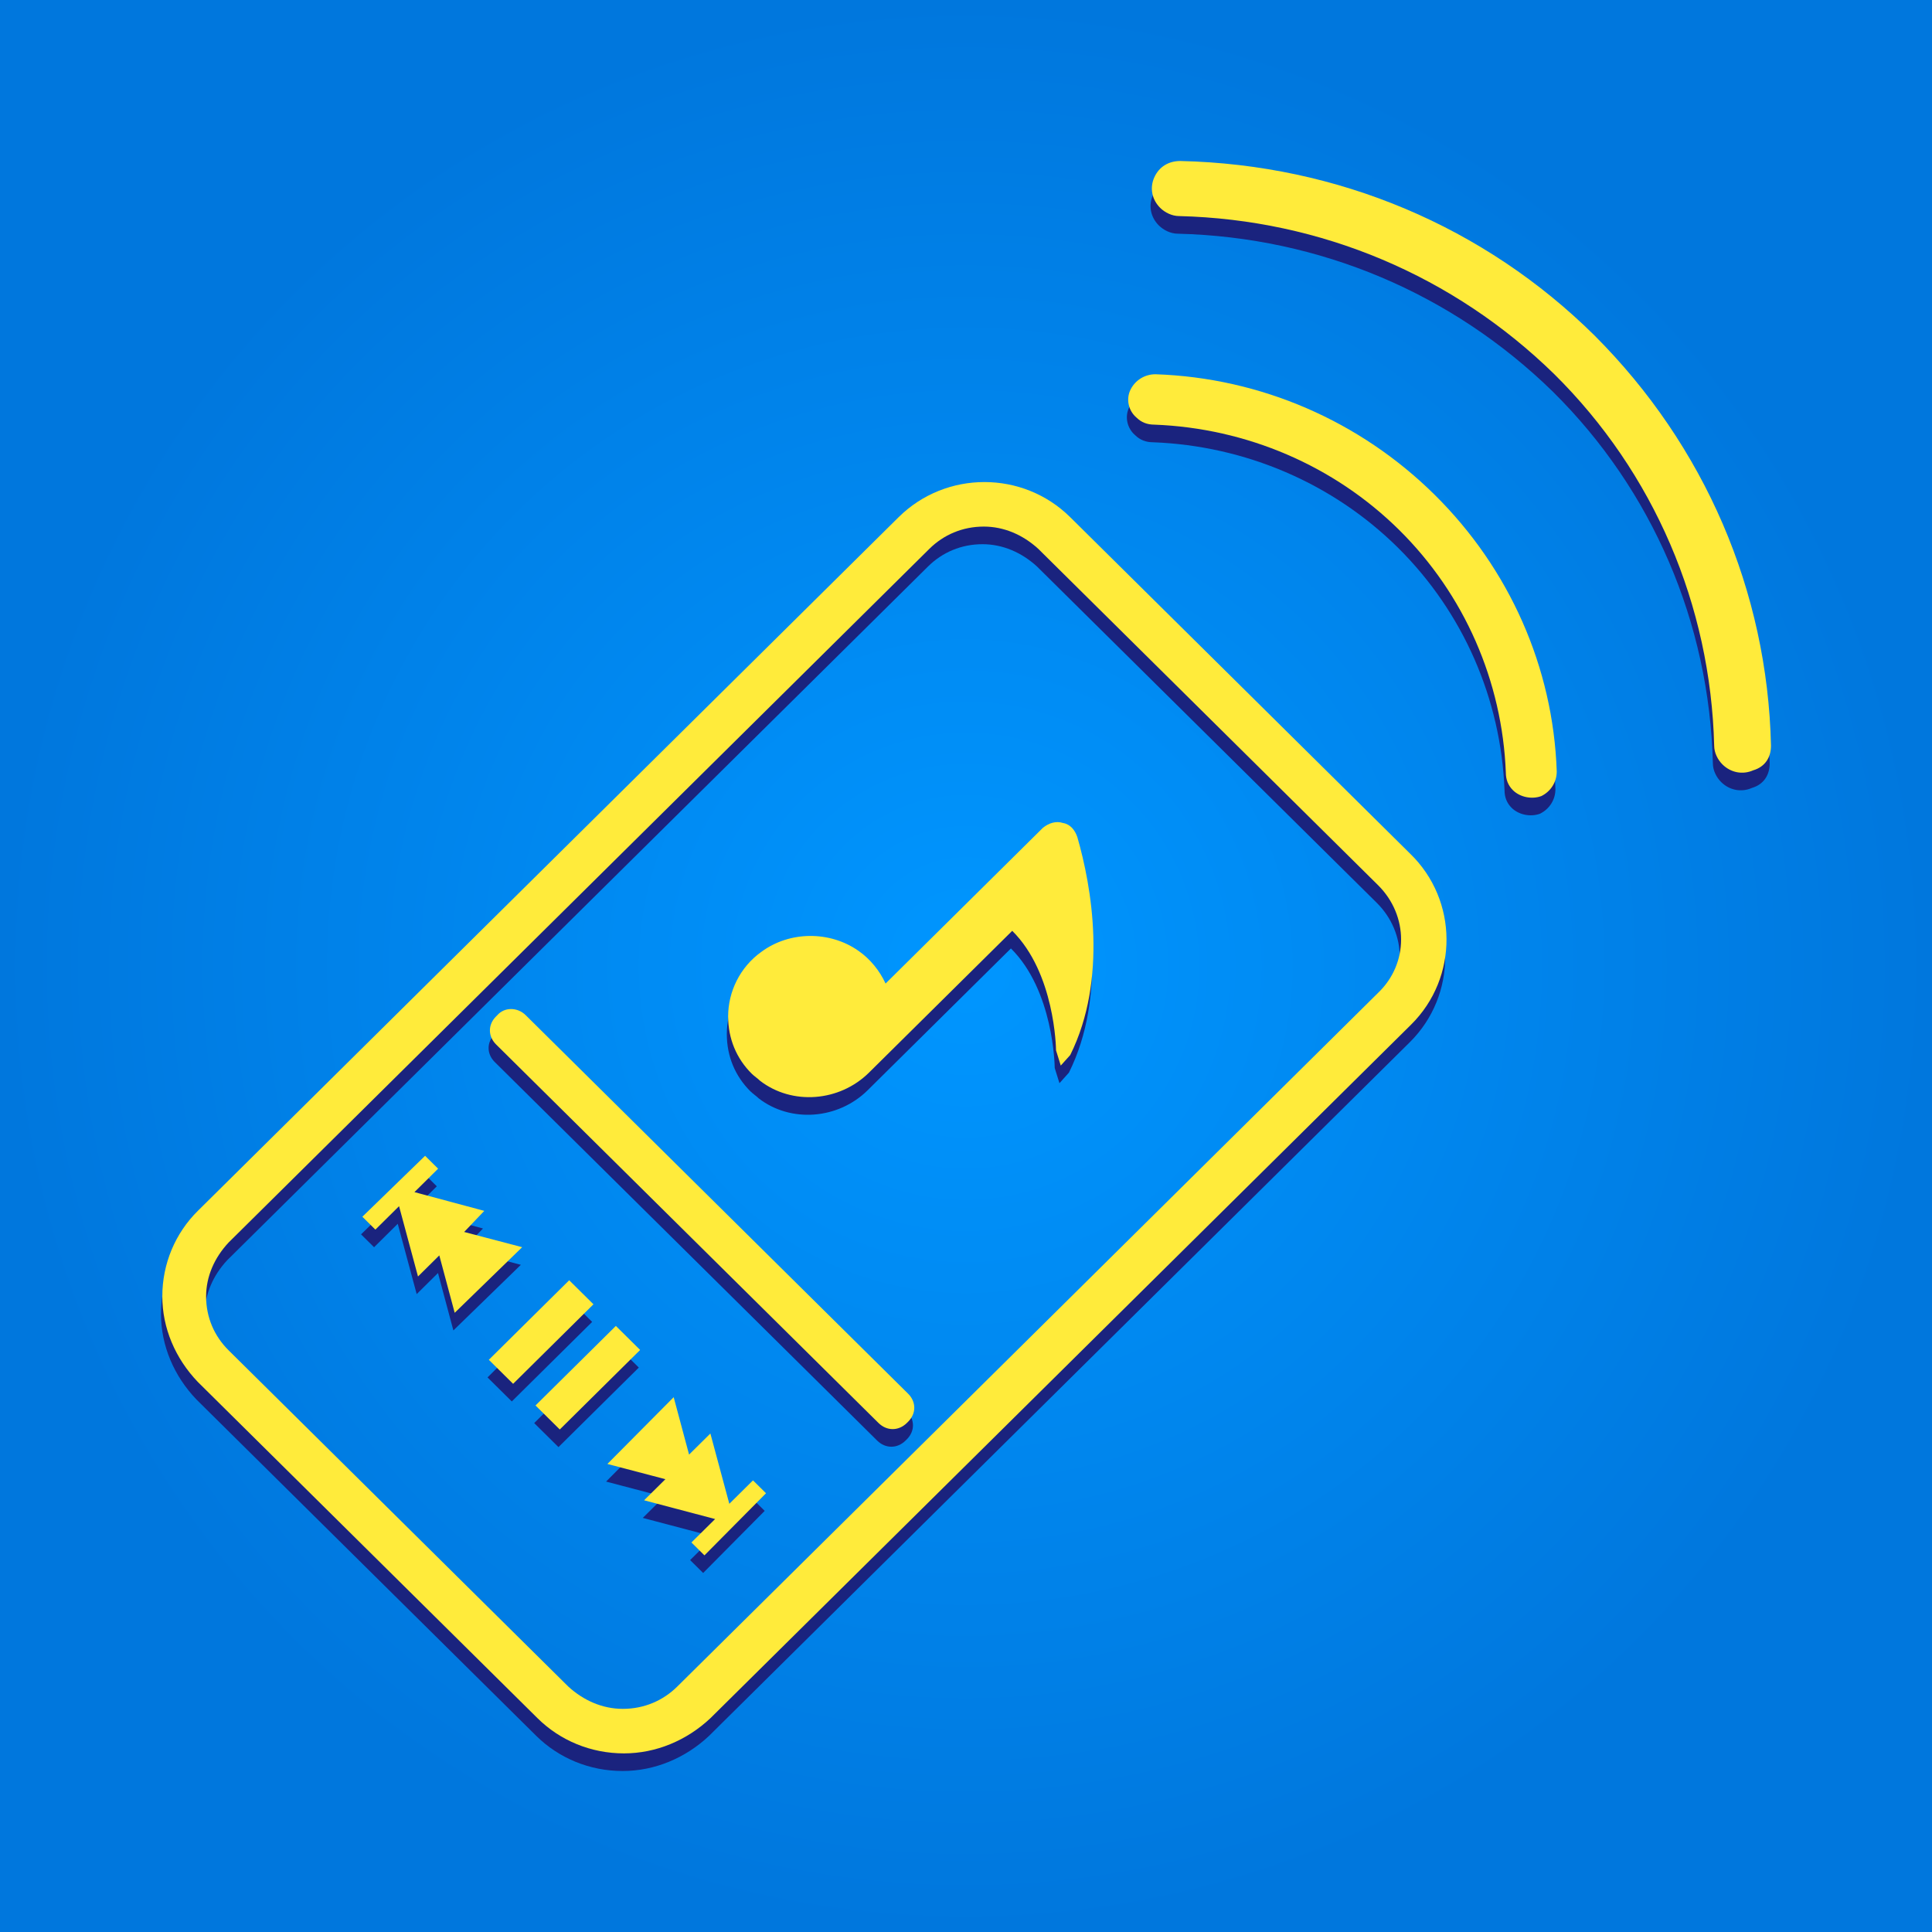
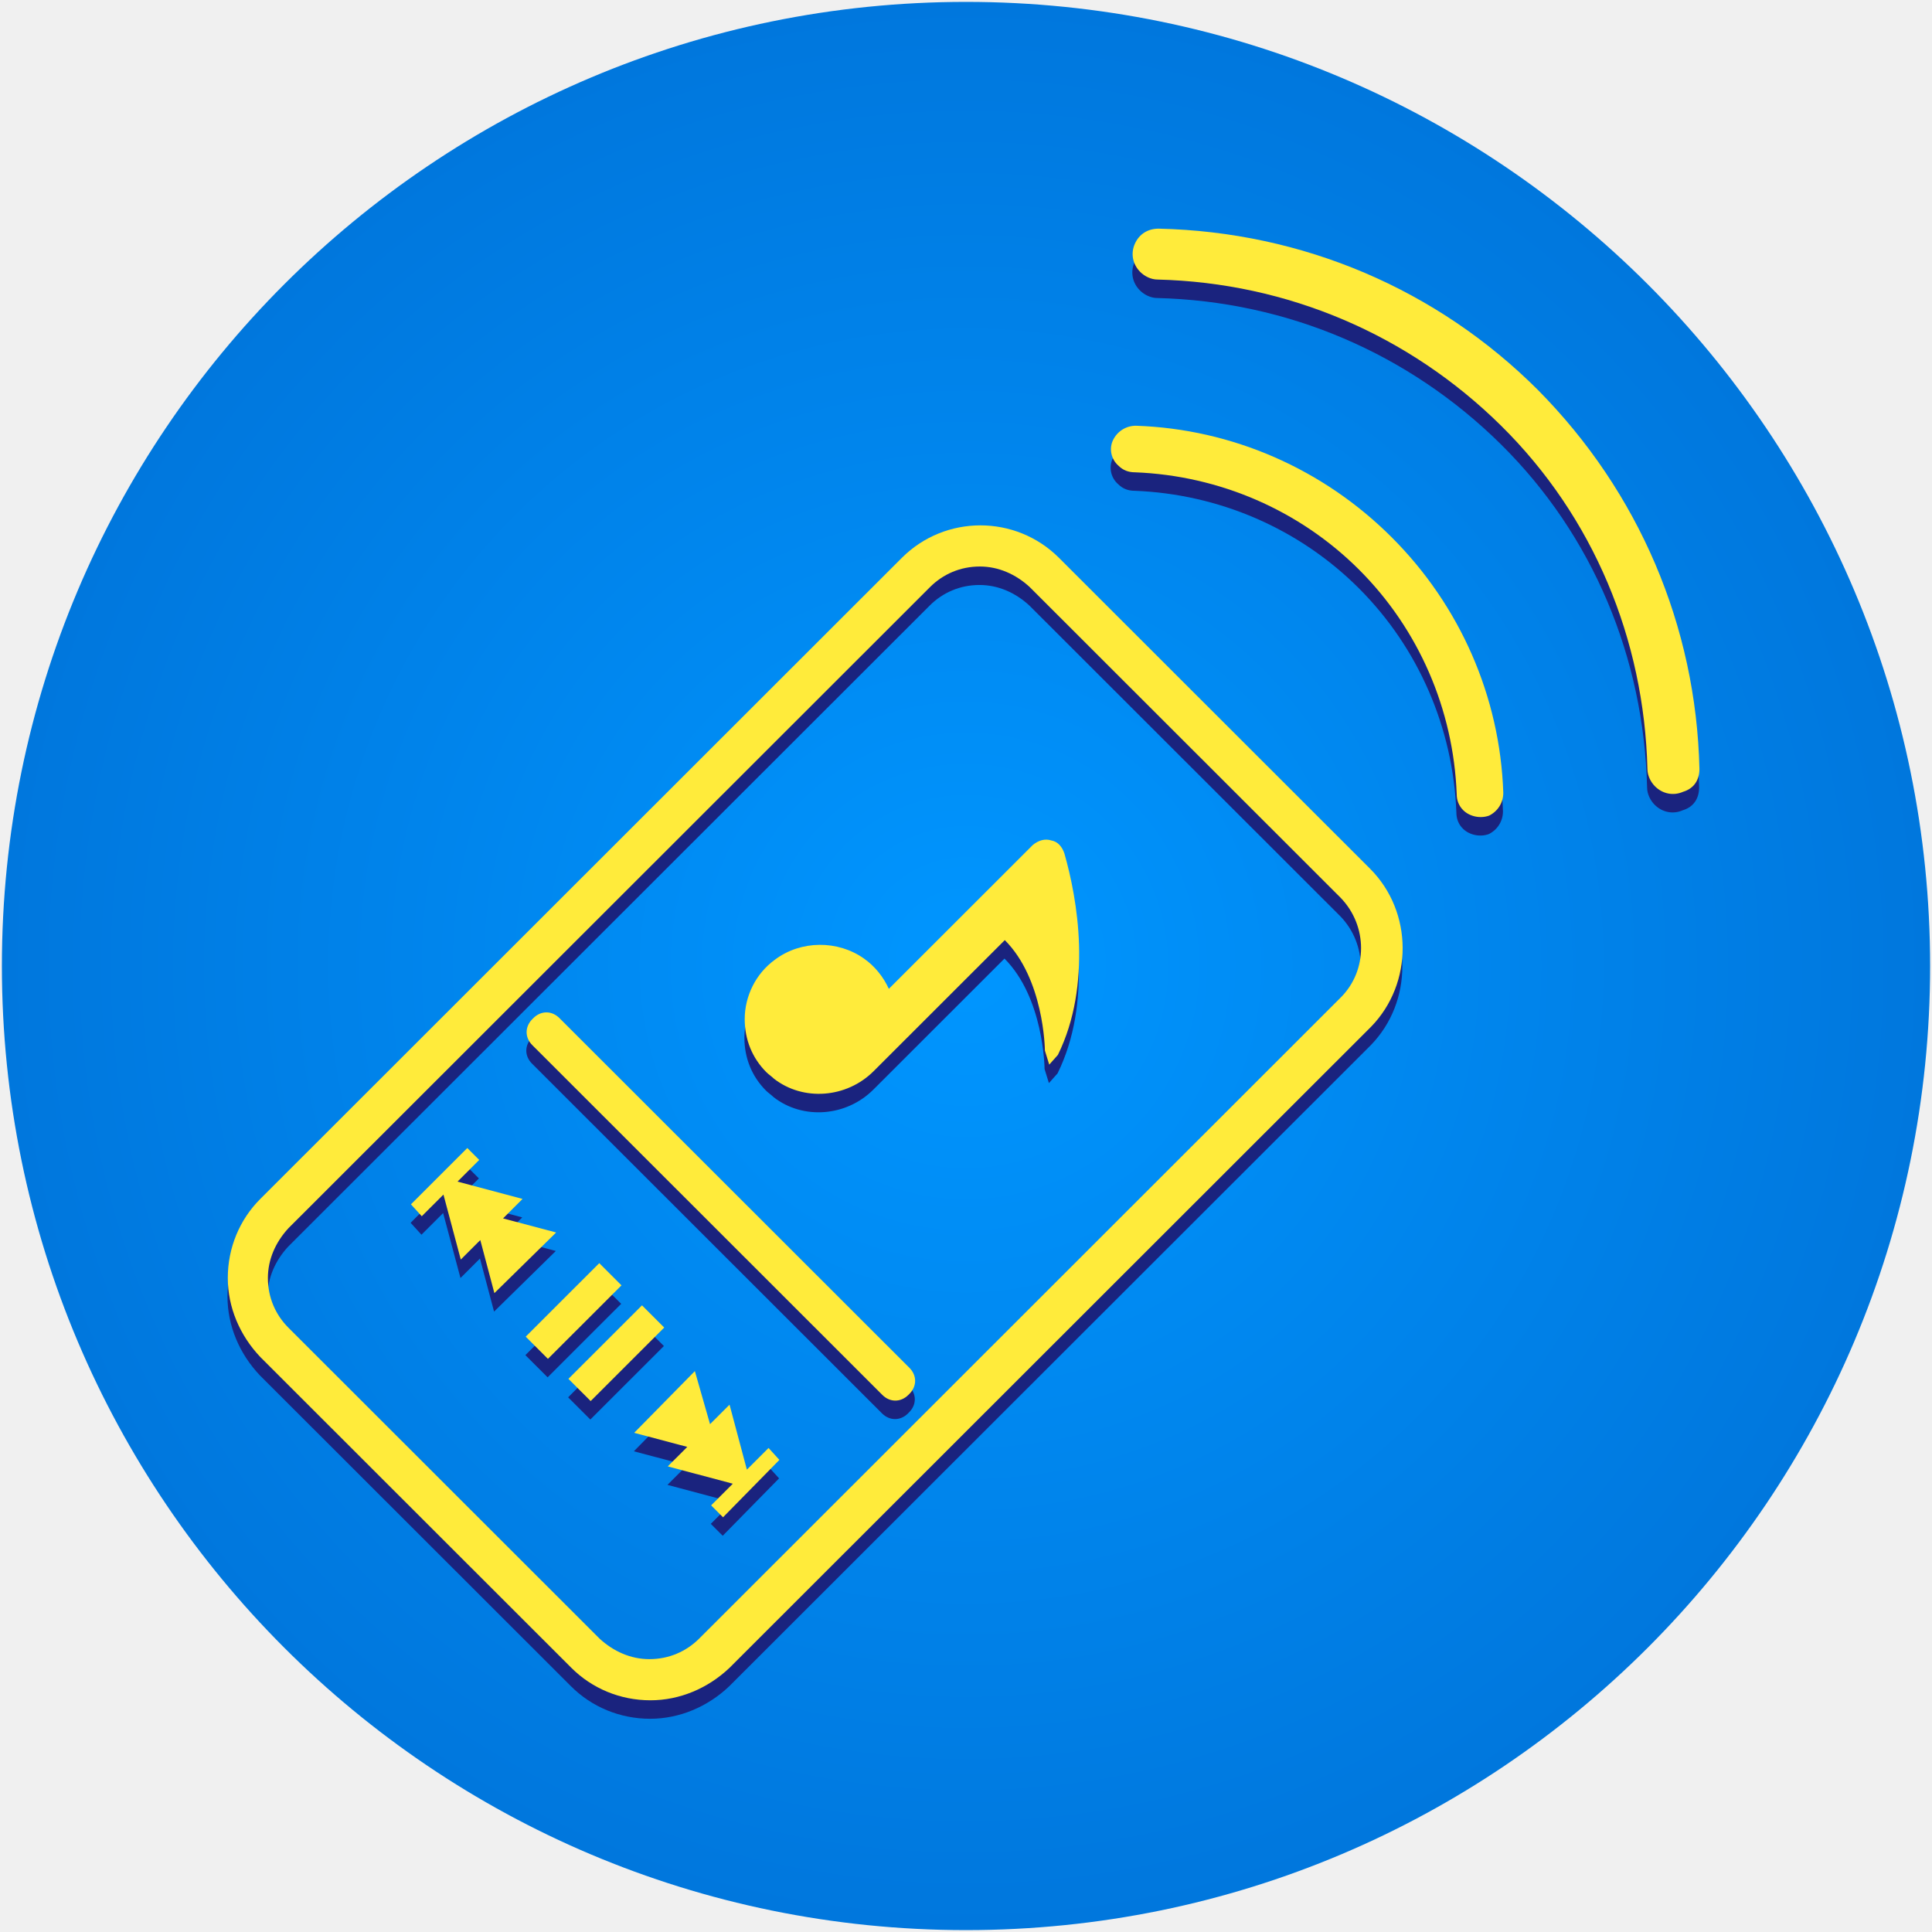
- <svg xmlns="http://www.w3.org/2000/svg" version="1.1" id="Layer_1" x="0px" y="0px" viewBox="0 0 108 108" xml:space="preserve" width="108" height="108">
-   <defs id="defs40" />
-   <style type="text/css" id="style2">
- 	.st0{fill:url(#SVGID_1_);}
- 	.st1{fill:#FFFFFF;}
- </style>
-   <radialGradient id="SVGID_1_" cx="412.573" cy="174.423" r="89.764" gradientUnits="userSpaceOnUse" gradientTransform="matrix(0.4008909,0,0,0.4008909,-111.4076,-15.91537)">
-     <stop offset="0" style="stop-color:#0096FF" id="stop4" />
-     <stop offset="1" style="stop-color:#0077DD" id="stop6" />
-   </radialGradient>
-   <g id="g420" transform="matrix(1.5,0,0,1.5,-27,-27)">
-     <path style="fill:url(#SVGID_1_);stroke-width:0.401" class="st0" d="M 90,90 H 18 v 0 -72 0 h 72 v 0 z" id="path9" />
-     <g id="g1429" transform="matrix(1.100403,0,0,1.089249,-5.375257,-5.169545)">
-       <g id="g35-1" transform="matrix(0.4008909,0,0,0.4008909,-111.452,-15.31259)" style="fill:#1a237e;fill-opacity:1">
-         <path style="fill:#1a237e;fill-opacity:1" class="st1" d="m 450,165.6 -28.7,-28.7 c -4,-4 -10.5,-4 -14.5,0 l -59.2,59.2 c -1.9,1.9 -3,4.5 -3,7.3 0,2.7 1.1,5.3 3,7.3 l 28.7,28.7 c 1.9,1.9 4.5,3 7.3,3 2.7,0 5.3,-1.1 7.3,-3 l 59.2,-59.2 c 4,-4 4,-10.6 -0.1,-14.6 z m -2.7,11.9 -59.2,59.2 c -1.2,1.2 -2.8,1.9 -4.6,1.9 -1.7,0 -3.3,-0.7 -4.6,-1.9 L 350.2,208 c -1.2,-1.2 -1.9,-2.8 -1.9,-4.6 0,-1.7 0.7,-3.3 1.9,-4.6 l 59.2,-59.2 c 1.2,-1.2 2.8,-1.9 4.6,-1.9 1.7,0 3.3,0.7 4.6,1.9 l 28.7,28.7 c 2.6,2.6 2.6,6.7 0,9.2 z" id="path11-1" />
-         <g id="g23-3" style="fill:#1a237e;fill-opacity:1">
-           <g id="g17-7" style="fill:#1a237e;fill-opacity:1">
-             <rect style="fill:#1a237e;fill-opacity:1" x="371.8" y="205" transform="matrix(0.7071,-0.7071,0.7071,0.7071,-35.6709,326.7542)" class="st1" width="9.6" height="2.9" id="rect13-7" />
-             <rect style="fill:#1a237e;fill-opacity:1" x="375.8" y="208.9" transform="matrix(0.7071,-0.7071,0.7071,0.7071,-37.3144,330.7222)" class="st1" width="9.6" height="2.9" id="rect15-9" />
-           </g>
-           <polygon style="fill:#1a237e;fill-opacity:1" class="st1" points="389.3,224.4 390.4,225.5 395.6,220.2 394.5,219.1 392.5,221.1 390.9,215.1 389.1,216.9 387.8,212 382.2,217.7 387.1,219 385.3,220.8 391.3,222.4 " id="polygon19-0" />
-           <polygon style="fill:#1a237e;fill-opacity:1" class="st1" points="368,199.9 369.3,204.8 375,199.2 370.1,197.9 371.8,196.1 365.9,194.5 367.9,192.5 366.8,191.4 361.5,196.6 362.6,197.7 364.6,195.7 366.2,201.7 " id="polygon21-5" />
-         </g>
-         <path style="fill:#1a237e;fill-opacity:1" class="st1" d="m 421.3,182.8 c 3.2,-6.5 1.8,-14.4 0.6,-18.6 -0.2,-0.6 -0.6,-1.1 -1.2,-1.2 -0.6,-0.2 -1.2,0 -1.7,0.4 l -13.3,13.3 c -0.5,-1.1 -1.3,-2.1 -2.3,-2.8 -2.4,-1.7 -5.8,-1.7 -8.2,0.1 -1.8,1.3 -2.8,3.4 -2.8,5.5 0,1.9 0.7,3.6 2,4.9 0.2,0.2 0.5,0.4 0.7,0.6 2.7,2.1 6.7,1.8 9.2,-0.7 l 12.1,-12.1 c 3.6,3.6 3.7,10 3.7,10.2 l 0.4,1.3 z" id="path25-6" />
-         <path style="fill:#1a237e;fill-opacity:1" class="st1" d="m 375.3,179.4 32.3,32.3 c 0.7,0.7 0.7,1.7 0,2.4 l -0.1,0.1 c -0.7,0.7 -1.7,0.7 -2.4,0 l -32.3,-32.3 c -0.7,-0.7 -0.7,-1.7 0,-2.4 l 0.1,-0.1 c 0.6,-0.7 1.7,-0.7 2.4,0 z" id="path27-0" />
-         <g id="g33-9" style="fill:#1a237e;fill-opacity:1">
-           <path style="fill:#1a237e;fill-opacity:1" class="st1" d="m 462.4,158.6 c -0.3,-8.9 -4,-17.3 -10.3,-23.6 -6.3,-6.3 -14.7,-10 -23.6,-10.3 -0.9,0 -1.7,0.5 -2.1,1.3 -0.4,0.8 -0.2,1.8 0.5,2.4 0.4,0.4 0.9,0.6 1.5,0.6 7.8,0.3 15.2,3.5 20.7,9 5.5,5.5 8.7,12.9 9,20.7 0,0.6 0.2,1.1 0.6,1.5 0.6,0.6 1.6,0.8 2.4,0.5 0.8,-0.4 1.3,-1.2 1.3,-2.1 z" id="path29-2" />
-           <path style="fill:#1a237e;fill-opacity:1" class="st1" d="m 480.5,156.4 c -0.3,-13.2 -5.6,-25.6 -14.9,-35 -9.3,-9.3 -21.7,-14.6 -35,-14.9 -1,0 -1.8,0.5 -2.2,1.4 -0.4,0.9 -0.2,1.9 0.5,2.6 0.4,0.4 1,0.7 1.6,0.7 12,0.3 23.2,5.1 31.7,13.5 8.4,8.4 13.2,19.7 13.5,31.7 0,0.6 0.3,1.2 0.7,1.6 0.7,0.7 1.7,0.9 2.6,0.5 1,-0.3 1.5,-1.1 1.5,-2.1 z" id="path31-1" />
-         </g>
+ <svg xmlns="http://www.w3.org/2000/svg" xmlns:xlink="http://www.w3.org/1999/xlink" width="1024" height="1024" id="svg2" version="1.1">
+   <defs id="defs4">
+     <linearGradient id="linearGradient944">
+       <stop style="stop-color:#0096ff;stop-opacity:1;" offset="0" id="stop940" />
+       <stop style="stop-color:#0077dd;stop-opacity:1" offset="1" id="stop942" />
+     </linearGradient>
+     <radialGradient xlink:href="#linearGradient944" id="radialGradient946" cx="512" cy="512" fx="512" fy="512" r="512" gradientUnits="userSpaceOnUse" gradientTransform="matrix(1.108225,0,0,1.108225,-55.41126,-55.41126)" />
+   </defs>
+   <g id="layer5" style="display:inline" transform="matrix(0.9005814,0,0,0.9005814,50.90234,50.90234)">
+     <rect style="color:#000000;display:inline;overflow:visible;visibility:visible;fill:url(#radialGradient946);fill-opacity:1;fill-rule:nonzero;stroke:none;stroke-width:2.216;marker:none;enable-background:accumulate" id="rect4108" width="1134.822" height="1134.822" x="-55.411" y="-55.411" ry="567.411" />
+   </g>
+   <g id="g35-8" transform="matrix(5.743741,0,0,5.739514,-523.8797,-480.2764)" style="fill:#1a237e;fill-opacity:1;stroke:none;stroke-opacity:1">
+     <path style="fill:#1a237e;fill-opacity:1;stroke:none;stroke-opacity:1" class="st1" d="m 217.6,165.6 -28.7,-28.7 c -4,-4 -10.5,-4 -14.5,0 l -59.2,59.2 c -1.9,1.9 -3,4.5 -3,7.3 0,2.7 1.1,5.3 3,7.3 l 28.7,28.7 c 1.9,1.9 4.5,3 7.3,3 2.7,0 5.3,-1.1 7.3,-3 l 59.2,-59.2 c 3.9,-4 3.9,-10.6 -0.1,-14.6 z m -2.7,11.9 -59.2,59.2 c -1.2,1.2 -2.8,1.9 -4.6,1.9 -1.7,0 -3.3,-0.7 -4.6,-1.9 L 117.8,208 c -1.2,-1.2 -1.9,-2.8 -1.9,-4.6 0,-1.7 0.7,-3.3 1.9,-4.6 L 177,139.6 c 1.2,-1.2 2.8,-1.9 4.6,-1.9 1.7,0 3.3,0.7 4.6,1.9 l 28.7,28.7 c 2.5,2.6 2.5,6.7 0,9.2 z" id="path11-3" />
+     <g id="g23-9" style="fill:#1a237e;fill-opacity:1;stroke:none;stroke-opacity:1">
+       <g id="g17-0" style="fill:#1a237e;fill-opacity:1;stroke:none;stroke-opacity:1">
+         <rect style="fill:#1a237e;fill-opacity:1;stroke:none;stroke-opacity:1" x="139.3" y="205" transform="matrix(0.7071,-0.7071,0.7071,0.7071,-103.7639,162.363)" class="st1" width="9.6" height="2.9" id="rect13-5" />
+         <rect style="fill:#1a237e;fill-opacity:1;stroke:none;stroke-opacity:1" x="143.3" y="208.9" transform="matrix(0.7071,-0.7071,0.7071,0.7071,-105.4075,166.331)" class="st1" width="9.6" height="2.9" id="rect15-2" />
      </g>
-       <g id="g35" transform="matrix(0.4008909,0,0,0.4008909,-111.4076,-15.91537)" style="fill:#ffeb3b;fill-opacity:1">
-         <path style="fill:#ffeb3b;fill-opacity:1" class="st1" d="m 450,165.6 -28.7,-28.7 c -4,-4 -10.5,-4 -14.5,0 l -59.2,59.2 c -1.9,1.9 -3,4.5 -3,7.3 0,2.7 1.1,5.3 3,7.3 l 28.7,28.7 c 1.9,1.9 4.5,3 7.3,3 2.7,0 5.3,-1.1 7.3,-3 l 59.2,-59.2 c 4,-4 4,-10.6 -0.1,-14.6 z m -2.7,11.9 -59.2,59.2 c -1.2,1.2 -2.8,1.9 -4.6,1.9 -1.7,0 -3.3,-0.7 -4.6,-1.9 L 350.2,208 c -1.2,-1.2 -1.9,-2.8 -1.9,-4.6 0,-1.7 0.7,-3.3 1.9,-4.6 l 59.2,-59.2 c 1.2,-1.2 2.8,-1.9 4.6,-1.9 1.7,0 3.3,0.7 4.6,1.9 l 28.7,28.7 c 2.6,2.6 2.6,6.7 0,9.2 z" id="path11" />
-         <g id="g23" style="fill:#ffeb3b;fill-opacity:1">
-           <g id="g17" style="fill:#ffeb3b;fill-opacity:1">
-             <rect style="fill:#ffeb3b;fill-opacity:1" x="371.8" y="205" transform="matrix(0.7071,-0.7071,0.7071,0.7071,-35.6709,326.7542)" class="st1" width="9.6" height="2.9" id="rect13" />
-             <rect style="fill:#ffeb3b;fill-opacity:1" x="375.8" y="208.9" transform="matrix(0.7071,-0.7071,0.7071,0.7071,-37.3144,330.7222)" class="st1" width="9.6" height="2.9" id="rect15" />
-           </g>
-           <polygon style="fill:#ffeb3b;fill-opacity:1" class="st1" points="390.9,215.1 389.1,216.9 387.8,212 382.2,217.7 387.1,219 385.3,220.8 391.3,222.4 389.3,224.4 390.4,225.5 395.6,220.2 394.5,219.1 392.5,221.1 " id="polygon19" />
-           <polygon style="fill:#ffeb3b;fill-opacity:1" class="st1" points="365.9,194.5 367.9,192.5 366.8,191.4 361.5,196.6 362.6,197.7 364.6,195.7 366.2,201.7 368,199.9 369.3,204.8 375,199.2 370.1,197.9 371.8,196.1 " id="polygon21" />
-         </g>
-         <path style="fill:#ffeb3b;fill-opacity:1" class="st1" d="m 421.3,182.8 c 3.2,-6.5 1.8,-14.4 0.6,-18.6 -0.2,-0.6 -0.6,-1.1 -1.2,-1.2 -0.6,-0.2 -1.2,0 -1.7,0.4 l -13.3,13.3 c -0.5,-1.1 -1.3,-2.1 -2.3,-2.8 -2.4,-1.7 -5.8,-1.7 -8.2,0.1 -1.8,1.3 -2.8,3.4 -2.8,5.5 0,1.9 0.7,3.6 2,4.9 0.2,0.2 0.5,0.4 0.7,0.6 2.7,2.1 6.7,1.8 9.2,-0.7 l 12.1,-12.1 c 3.6,3.6 3.7,10 3.7,10.2 l 0.4,1.3 z" id="path25" />
-         <path style="fill:#ffeb3b;fill-opacity:1" class="st1" d="m 375.3,179.4 32.3,32.3 c 0.7,0.7 0.7,1.7 0,2.4 l -0.1,0.1 c -0.7,0.7 -1.7,0.7 -2.4,0 l -32.3,-32.3 c -0.7,-0.7 -0.7,-1.7 0,-2.4 l 0.1,-0.1 c 0.6,-0.7 1.7,-0.7 2.4,0 z" id="path27" />
-         <g id="g33" style="fill:#ffeb3b;fill-opacity:1">
-           <path style="fill:#ffeb3b;fill-opacity:1" class="st1" d="m 462.4,158.6 c -0.3,-8.9 -4,-17.3 -10.3,-23.6 -6.3,-6.3 -14.7,-10 -23.6,-10.3 -0.9,0 -1.7,0.5 -2.1,1.3 -0.4,0.8 -0.2,1.8 0.5,2.4 0.4,0.4 0.9,0.6 1.5,0.6 7.8,0.3 15.2,3.5 20.7,9 5.5,5.5 8.7,12.9 9,20.7 0,0.6 0.2,1.1 0.6,1.5 0.6,0.6 1.6,0.8 2.4,0.5 0.8,-0.4 1.3,-1.2 1.3,-2.1 z" id="path29" />
-           <path style="fill:#ffeb3b;fill-opacity:1" class="st1" d="m 480.5,156.4 c -0.3,-13.2 -5.6,-25.6 -14.9,-35 -9.3,-9.3 -21.7,-14.6 -35,-14.9 -1,0 -1.8,0.5 -2.2,1.4 -0.4,0.9 -0.2,1.9 0.5,2.6 0.4,0.4 1,0.7 1.6,0.7 12,0.3 23.2,5.1 31.7,13.5 8.4,8.4 13.2,19.7 13.5,31.7 0,0.6 0.3,1.2 0.7,1.6 0.7,0.7 1.7,0.9 2.6,0.5 1,-0.3 1.5,-1.1 1.5,-2.1 z" id="path31" />
-         </g>
+       <polygon style="fill:#1a237e;fill-opacity:1;stroke:none;stroke-opacity:1" class="st1" points="154.6,219 152.8,220.8 158.8,222.4 156.8,224.4 157.9,225.5 163.1,220.2 162.1,219.1 160.1,221.1 158.5,215.1 156.7,216.9 155.3,212 149.7,217.7 " id="polygon19-2" />
+       <polygon style="fill:#1a237e;fill-opacity:1;stroke:none;stroke-opacity:1" class="st1" points="130.1,197.7 132.1,195.7 133.7,201.7 135.5,199.9 136.8,204.8 142.5,199.2 137.6,197.9 139.4,196.1 133.4,194.5 135.4,192.5 134.3,191.4 129.1,196.6 " id="polygon21-7" />
+     </g>
+     <path style="fill:#1a237e;fill-opacity:1;stroke:none;stroke-opacity:1" class="st1" d="m 188.8,182.8 c 3.2,-6.5 1.8,-14.4 0.6,-18.6 -0.2,-0.6 -0.6,-1.1 -1.2,-1.2 -0.6,-0.2 -1.2,0 -1.7,0.4 l -13.3,13.3 c -0.5,-1.1 -1.3,-2.1 -2.3,-2.8 -2.4,-1.7 -5.8,-1.7 -8.2,0.1 -1.8,1.3 -2.8,3.4 -2.8,5.5 0,1.9 0.7,3.6 2,4.9 0.2,0.2 0.5,0.4 0.7,0.6 2.7,2.1 6.7,1.8 9.2,-0.7 l 12.1,-12.1 c 3.6,3.6 3.7,10 3.7,10.2 l 0.4,1.3 z" id="path25-3" />
+     <path style="fill:#1a237e;fill-opacity:1;stroke:none;stroke-opacity:1" class="st1" d="m 142.8,179.4 32.3,32.3 c 0.7,0.7 0.7,1.7 0,2.4 l -0.1,0.1 c -0.7,0.7 -1.7,0.7 -2.4,0 l -32.3,-32.3 c -0.7,-0.7 -0.7,-1.7 0,-2.4 l 0.1,-0.1 c 0.7,-0.7 1.7,-0.7 2.4,0 z" id="path27-7" />
+     <g id="g33-9" style="fill:#1a237e;fill-opacity:1;stroke:none;stroke-opacity:1">
+       <path style="fill:#1a237e;fill-opacity:1;stroke:none;stroke-opacity:1" class="st1" d="m 229.9,158.6 c -0.3,-8.9 -4,-17.3 -10.3,-23.6 -6.3,-6.3 -14.7,-10 -23.6,-10.3 -0.9,0 -1.7,0.5 -2.1,1.3 -0.4,0.8 -0.2,1.8 0.5,2.4 0.4,0.4 0.9,0.6 1.5,0.6 7.8,0.3 15.2,3.5 20.7,9 5.5,5.5 8.7,12.9 9,20.7 0,0.6 0.2,1.1 0.6,1.5 0.6,0.6 1.6,0.8 2.4,0.5 0.8,-0.4 1.3,-1.2 1.3,-2.1 z" id="path29-0" />
+       <path style="fill:#1a237e;fill-opacity:1;stroke:none;stroke-opacity:1" class="st1" d="m 248,156.4 c -0.3,-13.2 -5.6,-25.6 -14.9,-35 -9.3,-9.3 -21.7,-14.6 -35,-14.9 -1,0 -1.8,0.5 -2.2,1.4 -0.4,0.9 -0.2,1.9 0.5,2.6 0.4,0.4 1,0.7 1.6,0.7 12,0.3 23.2,5.1 31.7,13.5 8.5,8.4 13.2,19.7 13.5,31.7 0,0.6 0.3,1.2 0.7,1.6 0.7,0.7 1.7,0.9 2.6,0.5 1,-0.3 1.5,-1.1 1.5,-2.1 z" id="path31-2" />
+     </g>
+   </g>
+   <g style="fill:#ffeb3b;fill-opacity:1;stroke:none" transform="matrix(5.743741,0,0,5.739514,-523.7105,-490.0689)" id="g35">
+     <path id="path11" d="m 217.6,165.6 -28.7,-28.7 c -4,-4 -10.5,-4 -14.5,0 l -59.2,59.2 c -1.9,1.9 -3,4.5 -3,7.3 0,2.7 1.1,5.3 3,7.3 l 28.7,28.7 c 1.9,1.9 4.5,3 7.3,3 2.7,0 5.3,-1.1 7.3,-3 l 59.2,-59.2 c 3.9,-4 3.9,-10.6 -0.1,-14.6 z m -2.7,11.9 -59.2,59.2 c -1.2,1.2 -2.8,1.9 -4.6,1.9 -1.7,0 -3.3,-0.7 -4.6,-1.9 L 117.8,208 c -1.2,-1.2 -1.9,-2.8 -1.9,-4.6 0,-1.7 0.7,-3.3 1.9,-4.6 L 177,139.6 c 1.2,-1.2 2.8,-1.9 4.6,-1.9 1.7,0 3.3,0.7 4.6,1.9 l 28.7,28.7 c 2.5,2.6 2.5,6.7 0,9.2 z" class="st1" style="fill:#ffeb3b;fill-opacity:1;stroke:none" />
+     <g style="fill:#ffeb3b;fill-opacity:1;stroke:none" id="g23">
+       <g style="fill:#ffeb3b;fill-opacity:1;stroke:none" id="g17">
+         <rect id="rect13" height="2.9" width="9.6" class="st1" transform="matrix(0.7071,-0.7071,0.7071,0.7071,-103.7639,162.363)" y="205" x="139.3" style="fill:#ffeb3b;fill-opacity:1;stroke:none" />
+         <rect id="rect15" height="2.9" width="9.6" class="st1" transform="matrix(0.7071,-0.7071,0.7071,0.7071,-105.4075,166.331)" y="208.9" x="143.3" style="fill:#ffeb3b;fill-opacity:1;stroke:none" />
      </g>
+       <polygon id="polygon19" points="149.7,217.7 154.6,219 152.8,220.8 158.8,222.4 156.8,224.4 157.9,225.5 163.1,220.2 162.1,219.1 160.1,221.1 158.5,215.1 156.7,216.9 155.3,212 " class="st1" style="fill:#ffeb3b;fill-opacity:1;stroke:none" />
+       <polygon id="polygon21" points="129.1,196.6 130.1,197.7 132.1,195.7 133.7,201.7 135.5,199.9 136.8,204.8 142.5,199.2 137.6,197.9 139.4,196.1 133.4,194.5 135.4,192.5 134.3,191.4 " class="st1" style="fill:#ffeb3b;fill-opacity:1;stroke:none" />
+     </g>
+     <path id="path25" d="m 188.8,182.8 c 3.2,-6.5 1.8,-14.4 0.6,-18.6 -0.2,-0.6 -0.6,-1.1 -1.2,-1.2 -0.6,-0.2 -1.2,0 -1.7,0.4 l -13.3,13.3 c -0.5,-1.1 -1.3,-2.1 -2.3,-2.8 -2.4,-1.7 -5.8,-1.7 -8.2,0.1 -1.8,1.3 -2.8,3.4 -2.8,5.5 0,1.9 0.7,3.6 2,4.9 0.2,0.2 0.5,0.4 0.7,0.6 2.7,2.1 6.7,1.8 9.2,-0.7 l 12.1,-12.1 c 3.6,3.6 3.7,10 3.7,10.2 l 0.4,1.3 z" class="st1" style="fill:#ffeb3b;fill-opacity:1;stroke:none" />
+     <path id="path27" d="m 142.8,179.4 32.3,32.3 c 0.7,0.7 0.7,1.7 0,2.4 l -0.1,0.1 c -0.7,0.7 -1.7,0.7 -2.4,0 l -32.3,-32.3 c -0.7,-0.7 -0.7,-1.7 0,-2.4 l 0.1,-0.1 c 0.7,-0.7 1.7,-0.7 2.4,0 z" class="st1" style="fill:#ffeb3b;fill-opacity:1;stroke:none" />
+     <g style="fill:#ffeb3b;fill-opacity:1;stroke:none" id="g33">
+       <path id="path29" d="m 229.9,158.6 c -0.3,-8.9 -4,-17.3 -10.3,-23.6 -6.3,-6.3 -14.7,-10 -23.6,-10.3 -0.9,0 -1.7,0.5 -2.1,1.3 -0.4,0.8 -0.2,1.8 0.5,2.4 0.4,0.4 0.9,0.6 1.5,0.6 7.8,0.3 15.2,3.5 20.7,9 5.5,5.5 8.7,12.9 9,20.7 0,0.6 0.2,1.1 0.6,1.5 0.6,0.6 1.6,0.8 2.4,0.5 0.8,-0.4 1.3,-1.2 1.3,-2.1 z" class="st1" style="fill:#ffeb3b;fill-opacity:1;stroke:none" />
+       <path id="path31" d="m 248,156.4 c -0.3,-13.2 -5.6,-25.6 -14.9,-35 -9.3,-9.3 -21.7,-14.6 -35,-14.9 -1,0 -1.8,0.5 -2.2,1.4 -0.4,0.9 -0.2,1.9 0.5,2.6 0.4,0.4 1,0.7 1.6,0.7 12,0.3 23.2,5.1 31.7,13.5 8.5,8.4 13.2,19.7 13.5,31.7 0,0.6 0.3,1.2 0.7,1.6 0.7,0.7 1.7,0.9 2.6,0.5 1,-0.3 1.5,-1.1 1.5,-2.1 z" class="st1" style="fill:#ffeb3b;fill-opacity:1;stroke:none" />
    </g>
  </g>
</svg>
